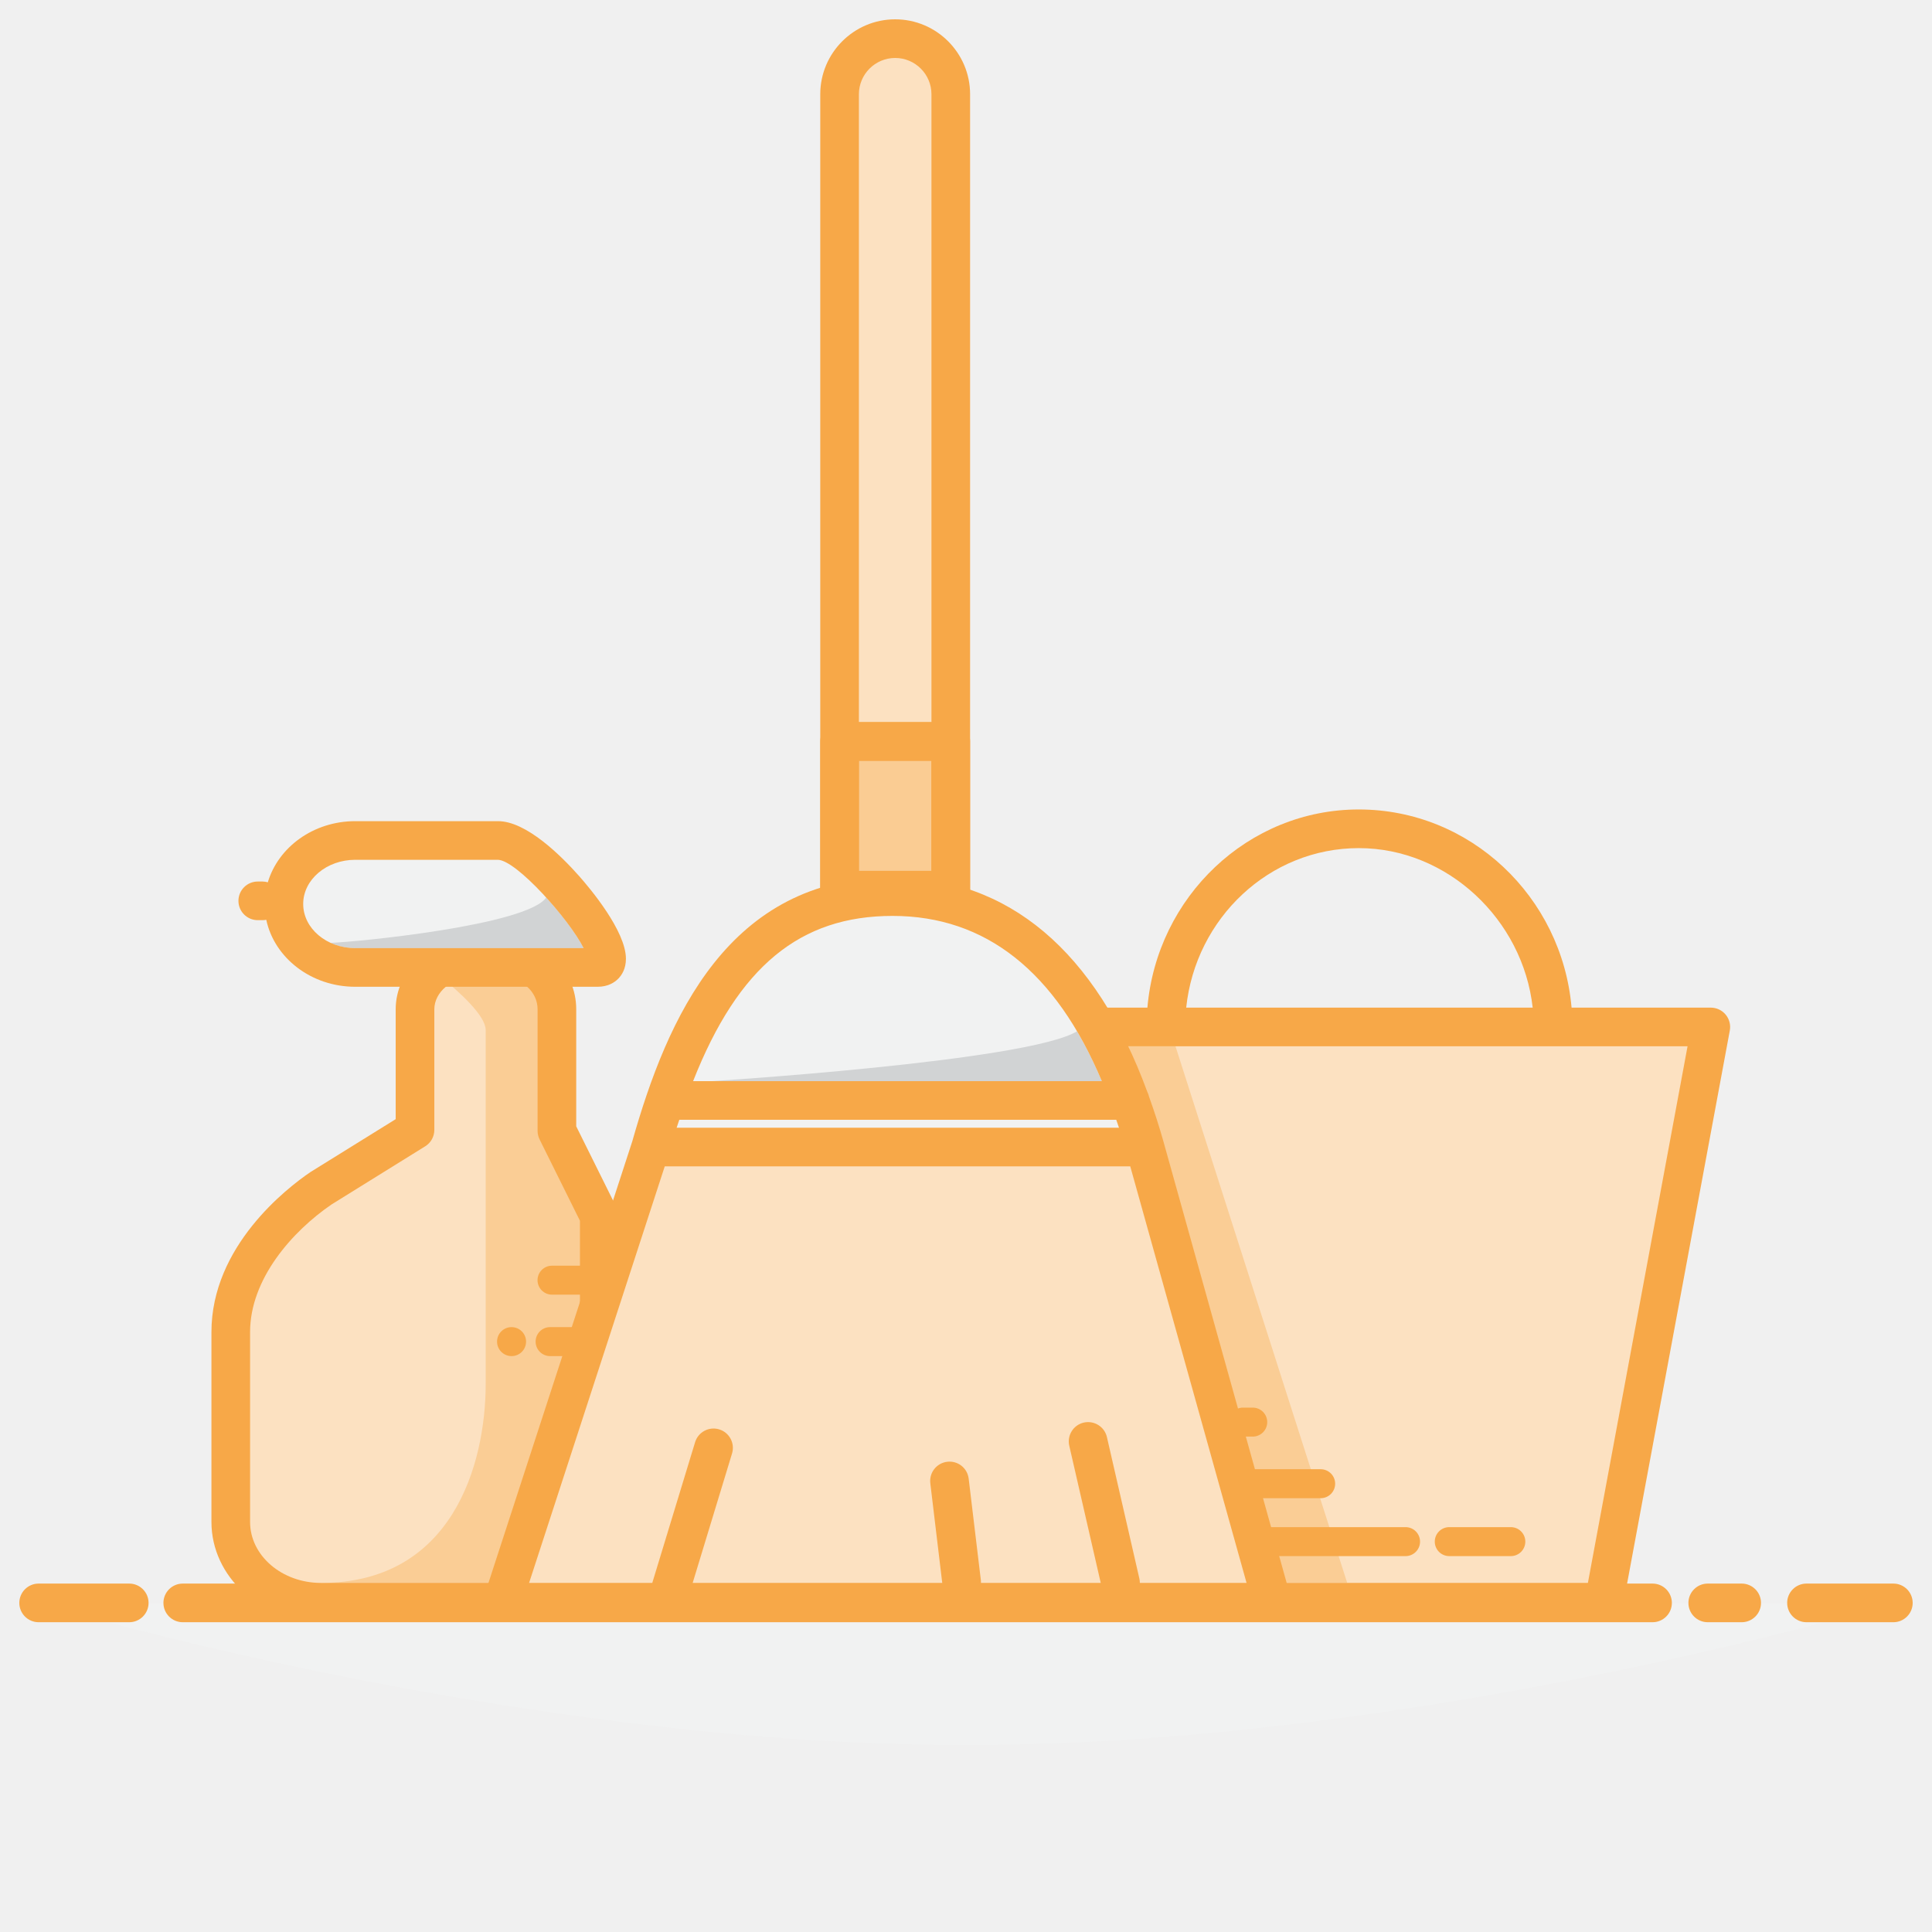
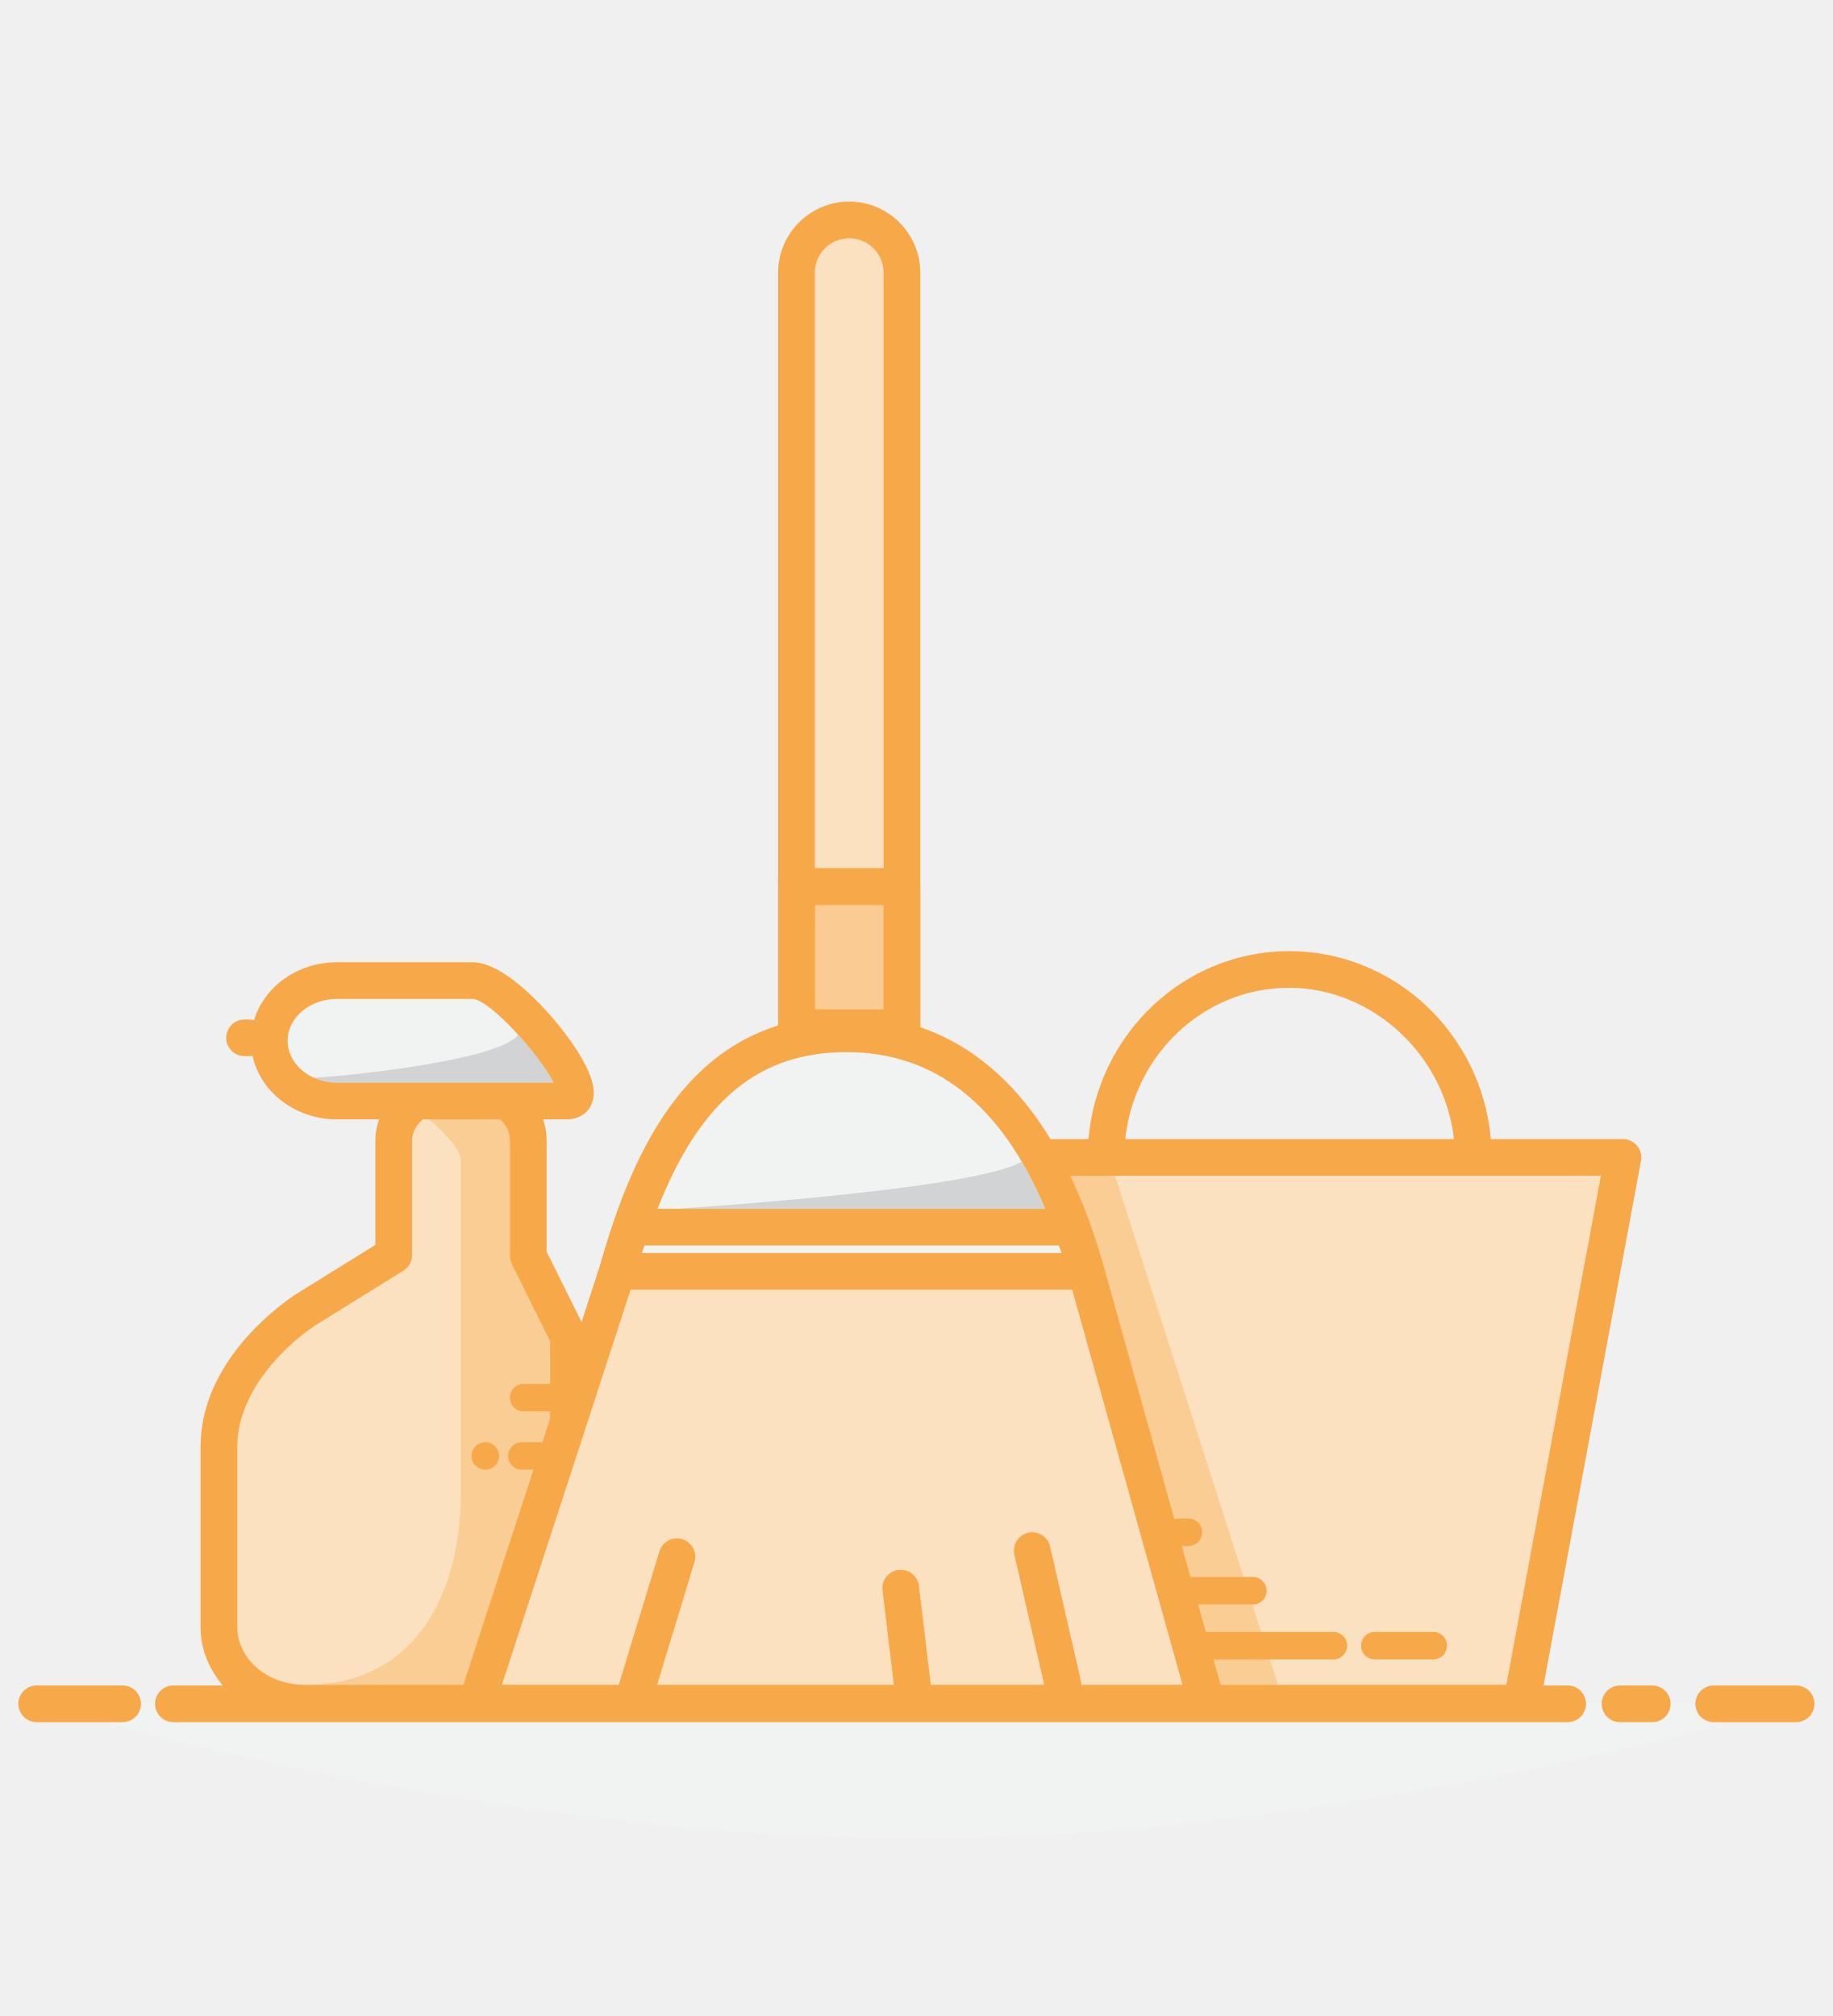
- <svg xmlns="http://www.w3.org/2000/svg" version="1.1" id="Layer_1" x="0px" y="0px" width="200px" height="200px" viewBox="0 0 200 200" enable-background="new 0 0 200 200" xml:space="preserve">
+ <svg xmlns="http://www.w3.org/2000/svg" version="1.1" id="Layer_1" x="0px" y="0px" width="200px" height="220px" viewBox="0 -20 200 220" enable-background="new 0 -20 200 220" xml:space="preserve">
  <g>
    <g>
-       <path fill="#F1F2F2" d="M4,165.949h96h96c0,0-48.89,14.699-96,14.699C52.891,180.648,4,165.949,4,165.949" />
+       <path fill="#F1F2F2" d="M4,165.949h96h96c0,0-48.891,14.699-96,14.699C52.891,180.648,4,165.949,4,165.949" />
      <path fill="#F7A848" d="M196,167.932h-8.993c-1.104,0-2-0.896-2-2c0-1.104,0.896-2,2-2H196c1.104,0,2,0.896,2,2    C198,167.036,197.104,167.932,196,167.932" />
      <path fill="#F7A848" d="M180.298,167.932h-3.514c-1.104,0-2-0.896-2-2c0-1.104,0.896-2,2-2h3.514c1.104,0,2,0.896,2,2    C182.298,167.036,181.402,167.932,180.298,167.932" />
-       <path fill="#F7A848" d="M171.071,167.932H18.918c-1.104,0-2-0.896-2-2c0-1.104,0.896-2,2-2h152.153c1.104,0,2,0.896,2,2    C173.071,167.036,172.176,167.932,171.071,167.932" />
+       <path fill="#F7A848" d="M171.07,167.932H18.918c-1.104,0-2-0.896-2-2c0-1.104,0.896-2,2-2H171.07c1.104,0,2,0.896,2,2    C173.07,167.036,172.176,167.932,171.07,167.932" />
      <path fill="#F7A848" d="M13.379,167.932H4c-1.104,0-2-0.896-2-2c0-1.104,0.896-2,2-2h9.379c1.104,0,2,0.896,2,2    C15.379,167.036,14.482,167.932,13.379,167.932" />
-       <path fill="#FCE1C1" d="M33.231,123.007l9.731-6.04v-12.484c0-2.913,2.68-5.297,5.955-5.297h2.975    c3.275,0,5.759,2.384,5.759,5.297v12.584l4.386,8.836v31.65c0,4.57-4.205,8.311-9.343,8.311H33.231    c-5.138,0-9.343-3.74-9.343-8.311v-19.658C23.889,131.256,29.142,125.793,33.231,123.007" />
-       <path fill="#FACD95" d="M40.287,97.186c3.274,0,15.75-0.879,15.75,5.297v12.584l4.385,8.836v31.651    c0.175,5.205-4.446,7.593-9.984,8.438c-6.714,1.025-14.771-0.128-17.206-0.128c13.595,0,17.047-12.27,17.047-20.63V106.63    C50.278,103.778,40.287,97.186,40.287,97.186" />
-       <path fill="#F7A848" d="M52.694,167.863H33.23c-6.254,0-11.342-4.625-11.342-10.311v-19.657c0-8.891,7.82-14.908,10.217-16.541    c0.023-0.017,0.048-0.031,0.072-0.047l8.785-5.452v-11.373c0-4.024,3.568-7.298,7.954-7.298h2.976    c4.351,0,7.759,3.205,7.759,7.298v12.114l4.177,8.416c0.137,0.275,0.208,0.58,0.208,0.89v31.65    C64.036,163.238,58.948,167.863,52.694,167.863 M34.323,124.684c-4.084,2.793-8.435,7.723-8.435,13.212v19.657    c0,3.48,3.295,6.311,7.342,6.311h19.464c4.048,0,7.342-2.83,7.342-6.311v-31.182l-4.176-8.416    c-0.138-0.276-0.209-0.581-0.209-0.889v-12.584c0-1.85-1.651-3.298-3.759-3.298h-2.976c-2.143,0-3.954,1.511-3.954,3.298v12.484    c0,0.692-0.357,1.334-0.945,1.699L34.323,124.684z" />
+       <path fill="#FCE1C1" d="M33.231,123.007l9.731-6.04v-12.484c0-2.912,2.68-5.296,5.955-5.296h2.975    c3.275,0,5.759,2.384,5.759,5.296v12.584l4.386,8.836v31.65c0,4.57-4.205,8.312-9.343,8.312H33.231    c-5.138,0-9.343-3.74-9.343-8.312v-19.658C23.889,131.256,29.142,125.793,33.231,123.007" />
+       <path fill="#FACD95" d="M40.287,97.186c3.274,0,15.75-0.879,15.75,5.296v12.584l4.385,8.836v31.652    c0.175,5.204-4.446,7.592-9.984,8.438c-6.714,1.025-14.771-0.129-17.206-0.129c13.595,0,17.047-12.27,17.047-20.629V106.63    C50.278,103.777,40.287,97.186,40.287,97.186" />
+       <path fill="#F7A848" d="M52.694,167.863H33.23c-6.254,0-11.342-4.625-11.342-10.312v-19.657c0-8.891,7.82-14.908,10.217-16.541    c0.023-0.017,0.048-0.03,0.072-0.047l8.785-5.451v-11.373c0-4.024,3.568-7.298,7.954-7.298h2.976c4.351,0,7.759,3.205,7.759,7.298    v12.113l4.177,8.416c0.137,0.275,0.208,0.58,0.208,0.891v31.649C64.036,163.238,58.948,167.863,52.694,167.863 M34.323,124.684    c-4.084,2.793-8.435,7.724-8.435,13.213v19.656c0,3.48,3.295,6.312,7.342,6.312h19.464c4.048,0,7.342-2.83,7.342-6.312v-31.182    l-4.176-8.416c-0.138-0.275-0.209-0.581-0.209-0.889v-12.584c0-1.851-1.651-3.299-3.759-3.299h-2.976    c-2.143,0-3.954,1.512-3.954,3.299v12.483c0,0.692-0.357,1.334-0.945,1.699L34.323,124.684z" />
      <polygon fill="#FCE1C1" points="166.042,165.863 115.281,165.863 104.221,106.312 177.102,106.312   " />
-       <polygon fill="#FACD95" points="139.463,163.863 115.28,163.863 104.222,108.31 121.686,108.31   " />
-       <path fill="#F7A848" d="M178.64,105.033c-0.38-0.457-0.943-0.723-1.538-0.723h-14.414c-0.998-11.48-10.492-20.514-22.026-20.514    c-11.459,0-20.893,9.033-21.884,20.514h-14.557c-0.595,0-1.158,0.266-1.538,0.723c-0.38,0.456-0.537,1.06-0.429,1.643    l11.06,59.552c0.177,0.948,1.002,1.635,1.967,1.635h50.762c0.964,0,1.79-0.687,1.967-1.635l11.06-59.552    C179.177,106.093,179.02,105.489,178.64,105.033 M140.661,87.797c9.161,0,16.99,7.378,18.002,16.514h-35.868    C123.767,95.04,131.406,87.797,140.661,87.797 M164.379,163.862h-47.436l-10.317-55.552h68.07L164.379,163.862z" />
+       <polygon fill="#FACD95" points="139.463,163.863 115.279,163.863 104.223,108.311 121.686,108.311   " />
+       <path fill="#F7A848" d="M178.641,105.033c-0.381-0.457-0.943-0.723-1.539-0.723h-14.414c-0.998-11.48-10.492-20.515-22.025-20.515    c-11.459,0-20.893,9.033-21.885,20.515h-14.557c-0.595,0-1.158,0.266-1.537,0.723c-0.381,0.456-0.537,1.06-0.43,1.643    l11.061,59.553c0.177,0.947,1.002,1.635,1.967,1.635h50.762c0.964,0,1.79-0.688,1.967-1.635l11.061-59.553    C179.177,106.093,179.02,105.489,178.641,105.033 M140.661,87.797c9.161,0,16.989,7.378,18.002,16.514h-35.868    C123.768,95.04,131.406,87.797,140.661,87.797 M164.379,163.861h-47.436l-10.317-55.551h68.069L164.379,163.861z" />
      <polygon fill="#FCE1C1" points="67.363,118.74 118.521,118.74 131.677,165.863 52.017,165.863   " />
-       <line fill="#FFFFFF" x1="69.41" y1="164.531" x2="73.868" y2="149.881" />
-       <line fill="#FFFFFF" x1="116" y1="163.865" x2="112.639" y2="149.214" />
-       <line fill="#FFFFFF" x1="99.557" y1="163.865" x2="98.291" y2="153.308" />
-       <path fill="#FCE1C1" d="M86.913,92.158V9.756C86.913,6.591,89.504,4,92.668,4c3.166,0,5.756,2.59,5.756,5.755v82.402H86.913z" />
+       <line fill="none" x1="69.41" y1="164.531" x2="73.868" y2="149.881" />
+       <line fill="none" x1="116" y1="163.865" x2="112.639" y2="149.214" />
+       <line fill="none" x1="99.557" y1="163.865" x2="98.291" y2="153.309" />
+       <path fill="#FCE1C1" d="M86.913,92.158V9.756C86.913,6.591,89.504,4,92.668,4c3.166,0,5.756,2.59,5.756,5.755v82.402    L86.913,92.158L86.913,92.158z" />
      <rect x="86.913" y="76.756" fill="#FACC93" width="11.511" height="15.402" />
      <path fill="#F7A848" d="M98.424,94.157H86.913c-1.104,0-2-0.895-2-2V76.755c0-1.104,0.896-2,2-2h11.511c1.104,0,2,0.896,2,2    v15.402C100.424,93.263,99.527,94.157,98.424,94.157 M88.913,90.157h7.511V78.755h-7.511V90.157z" />
-       <line fill="#FFFFFF" x1="87.516" y1="76.752" x2="98.341" y2="76.752" />
+       <line fill="none" x1="87.516" y1="76.752" x2="98.341" y2="76.752" />
      <path fill="#F7A848" d="M92.668,2c-4.275,0-7.755,3.479-7.755,7.755v82.402c0,1.105,0.896,2,2,2h11.511c1.104,0,2-0.895,2-2V9.755    C100.424,5.479,96.945,2,92.668,2 M92.668,6c2.07,0,3.756,1.685,3.756,3.755v64.996h-7.511V9.755C88.913,7.685,90.598,6,92.668,6     M88.913,78.751h7.511v11.406h-7.511V78.751z" />
      <path fill="#F1F2F2" d="M67.363,118.74c4.219-14.891,10.713-25.925,25.031-25.925s22.127,11.583,26.127,25.925H67.363z" />
      <path fill="#D1D3D4" d="M114.077,111.96c-0.792-1.89-1.656-3.621-2.586-5.2c-5.151,3.137-38.392,5.2-38.392,5.2H114.077z" />
      <path fill="#F1F2F2" d="M36.777,100.151h25.088c4.063,0-6.246-13.146-10.311-13.146H36.777c-4.064,0-7.39,2.958-7.39,6.572    C29.388,97.193,32.713,100.151,36.777,100.151" />
      <path fill="#D1D3D4" d="M60.797,99.263h0.011H60.797z M34.209,97.6c0.765,0.354,1.64,0.553,2.568,0.553H60.42    c-0.689-1.38-2.23-3.432-3.877-5.243C54.576,95.788,36.82,97.537,34.209,97.6" />
-       <line fill="#FFFFFF" x1="27.195" y1="93.254" x2="26.684" y2="93.254" />
-       <path fill="#F7A848" d="M59.953,90.692c-1.881-2.123-5.473-5.686-8.398-5.686H36.777c-4.326,0-7.967,2.689-9.053,6.329    c-0.169-0.047-0.345-0.08-0.529-0.08h-0.512c-1.104,0-2,0.896-2,2c0,1.104,0.896,2,2,2h0.512c0.127,0,0.25-0.015,0.369-0.038    c0.84,3.945,4.649,6.934,9.213,6.934h25.088c1.084,0,1.759-0.453,2.134-0.835c0.364-0.368,0.797-1.026,0.797-2.062    C64.796,96.383,61.089,91.975,59.953,90.692 M36.777,98.15c-2.973,0-5.39-2.051-5.39-4.571c0-2.522,2.417-4.573,5.39-4.573h14.775    c1.928,0.064,7.374,6.168,8.864,9.145H36.777z" />
+       <line fill="none" x1="27.195" y1="93.254" x2="26.684" y2="93.254" />
+       <path fill="#F7A848" d="M59.953,90.692c-1.881-2.123-5.473-5.686-8.398-5.686H36.777c-4.326,0-7.967,2.689-9.053,6.329    c-0.169-0.047-0.345-0.08-0.529-0.08h-0.512c-1.104,0-2,0.896-2,2s0.896,2,2,2h0.512c0.127,0,0.25-0.015,0.369-0.038    c0.84,3.945,4.649,6.934,9.213,6.934h25.088c1.084,0,1.759-0.452,2.134-0.834c0.364-0.368,0.797-1.026,0.797-2.062    C64.796,96.383,61.089,91.975,59.953,90.692 M36.777,98.15c-2.973,0-5.39-2.051-5.39-4.571c0-2.522,2.417-4.573,5.39-4.573h14.775    c1.928,0.064,7.374,6.168,8.864,9.145L36.777,98.15L36.777,98.15z" />
      <path fill="#F7A848" d="M136.715,155.093h-7.343c-0.828,0-1.5-0.672-1.5-1.5c0-0.827,0.672-1.5,1.5-1.5h7.343    c0.828,0,1.5,0.673,1.5,1.5C138.215,154.421,137.543,155.093,136.715,155.093" />
      <path fill="#F7A848" d="M145.503,161.088h-15.457c-0.828,0-1.5-0.672-1.5-1.5c0-0.827,0.672-1.5,1.5-1.5h15.457    c0.828,0,1.5,0.673,1.5,1.5C147.003,160.416,146.331,161.088,145.503,161.088" />
-       <path fill="#F7A848" d="M156.401,161.088h-6.374c-0.828,0-1.5-0.672-1.5-1.5c0-0.827,0.672-1.5,1.5-1.5h6.374    c0.828,0,1.5,0.673,1.5,1.5C157.901,160.416,157.229,161.088,156.401,161.088" />
+       <path fill="#F7A848" d="M156.4,161.088h-6.373c-0.828,0-1.5-0.672-1.5-1.5c0-0.827,0.672-1.5,1.5-1.5h6.373    c0.828,0,1.5,0.673,1.5,1.5C157.9,160.416,157.229,161.088,156.4,161.088" />
      <path fill="#F7A848" d="M60.807,140.383h-3.861c-0.828,0-1.5-0.673-1.5-1.5c0-0.828,0.672-1.5,1.5-1.5h3.861    c0.83,0,1.5,0.672,1.5,1.5C62.307,139.71,61.637,140.383,60.807,140.383" />
-       <path fill="#F7A848" d="M62.796,134.023h-5.651c-0.828,0-1.5-0.672-1.5-1.5c0-0.827,0.672-1.5,1.5-1.5h5.651    c0.829,0,1.5,0.673,1.5,1.5C64.296,133.352,63.625,134.023,62.796,134.023" />
+       <path fill="#F7A848" d="M62.796,134.023h-5.651c-0.828,0-1.5-0.672-1.5-1.5s0.672-1.5,1.5-1.5h5.651c0.829,0,1.5,0.672,1.5,1.5    S63.625,134.023,62.796,134.023" />
      <path fill="#F7A848" d="M52.961,140.383h-0.006c-0.829,0-1.5-0.673-1.5-1.5c0-0.828,0.671-1.5,1.5-1.5    c0.828,0,1.503,0.672,1.503,1.5C54.458,139.71,53.79,140.383,52.961,140.383" />
-       <path fill="#F7A848" d="M129.683,148.716h-1.008c-0.828,0-1.5-0.672-1.5-1.5c0-0.827,0.672-1.5,1.5-1.5h1.008    c0.828,0,1.5,0.673,1.5,1.5C131.183,148.044,130.511,148.716,129.683,148.716" />
-       <path fill="#F7A848" d="M133.604,165.325l-13.155-47.122c0-0.001-0.001-0.001-0.001-0.002c-0.457-1.64-0.967-3.183-1.502-4.679    c-0.035-0.176-0.1-0.34-0.178-0.496c-5.339-14.544-14.375-22.21-26.373-22.21c-16.995,0-23.328,14.596-26.941,27.333    l-15.339,47.096c-0.198,0.607-0.093,1.274,0.283,1.794c0.376,0.518,0.978,0.824,1.619,0.824h79.66    c0.625,0,1.215-0.293,1.593-0.791C133.648,166.573,133.771,165.927,133.604,165.325 M70.321,115.918h45.232    c0.093,0.276,0.192,0.54,0.283,0.822h-45.79C70.137,116.457,70.231,116.195,70.321,115.918 M92.395,94.815    c9.632,0,16.895,5.751,21.666,17.103H71.75C76.438,100.025,82.845,94.815,92.395,94.815 M117.996,163.862    c0-0.146-0.013-0.296-0.047-0.444l-3.361-14.651c-0.246-1.076-1.321-1.745-2.396-1.502c-1.076,0.247-1.749,1.321-1.502,2.397    l3.258,14.2h-12.4c0-0.078,0.005-0.155-0.004-0.235l-1.267-10.558c-0.132-1.096-1.116-1.878-2.224-1.747    c-1.098,0.132-1.879,1.128-1.748,2.225l1.236,10.315H71.705l4.076-13.399c0.321-1.057-0.275-2.174-1.332-2.495    c-1.054-0.323-2.173,0.275-2.494,1.331l-4.432,14.563H54.771l14.044-43.122h48.188l12.04,43.122H117.996z" />
+       <path fill="#F7A848" d="M129.684,148.716h-1.009c-0.827,0-1.5-0.672-1.5-1.5c0-0.827,0.673-1.5,1.5-1.5h1.009    c0.828,0,1.5,0.673,1.5,1.5C131.184,148.044,130.512,148.716,129.684,148.716" />
+       <path fill="#F7A848" d="M133.604,165.325l-13.154-47.122c0-0.001-0.001-0.001-0.001-0.002c-0.457-1.641-0.968-3.184-1.503-4.68    c-0.034-0.176-0.1-0.34-0.178-0.496c-5.338-14.543-14.375-22.209-26.373-22.209c-16.995,0-23.328,14.596-26.941,27.333    l-15.339,47.097c-0.198,0.606-0.093,1.274,0.283,1.794c0.376,0.518,0.978,0.824,1.619,0.824h79.66    c0.625,0,1.216-0.293,1.593-0.791C133.648,166.573,133.771,165.927,133.604,165.325 M70.321,115.918h45.232    c0.094,0.275,0.192,0.54,0.283,0.822h-45.79C70.137,116.457,70.231,116.195,70.321,115.918 M92.395,94.815    c9.632,0,16.895,5.751,21.666,17.103H71.75C76.438,100.025,82.845,94.815,92.395,94.815 M117.996,163.861    c0-0.146-0.014-0.295-0.047-0.443l-3.361-14.65c-0.246-1.076-1.32-1.746-2.396-1.502c-1.075,0.246-1.748,1.32-1.502,2.396    l3.259,14.199h-12.4c0-0.077,0.005-0.154-0.004-0.234l-1.267-10.559c-0.132-1.096-1.116-1.877-2.224-1.746    c-1.098,0.132-1.879,1.128-1.748,2.225l1.236,10.314H71.705l4.076-13.398c0.321-1.057-0.275-2.174-1.332-2.495    c-1.054-0.323-2.173,0.275-2.494,1.331l-4.432,14.562H54.771l14.044-43.121h48.188l12.04,43.121H117.996z" />
    </g>
  </g>
</svg>
